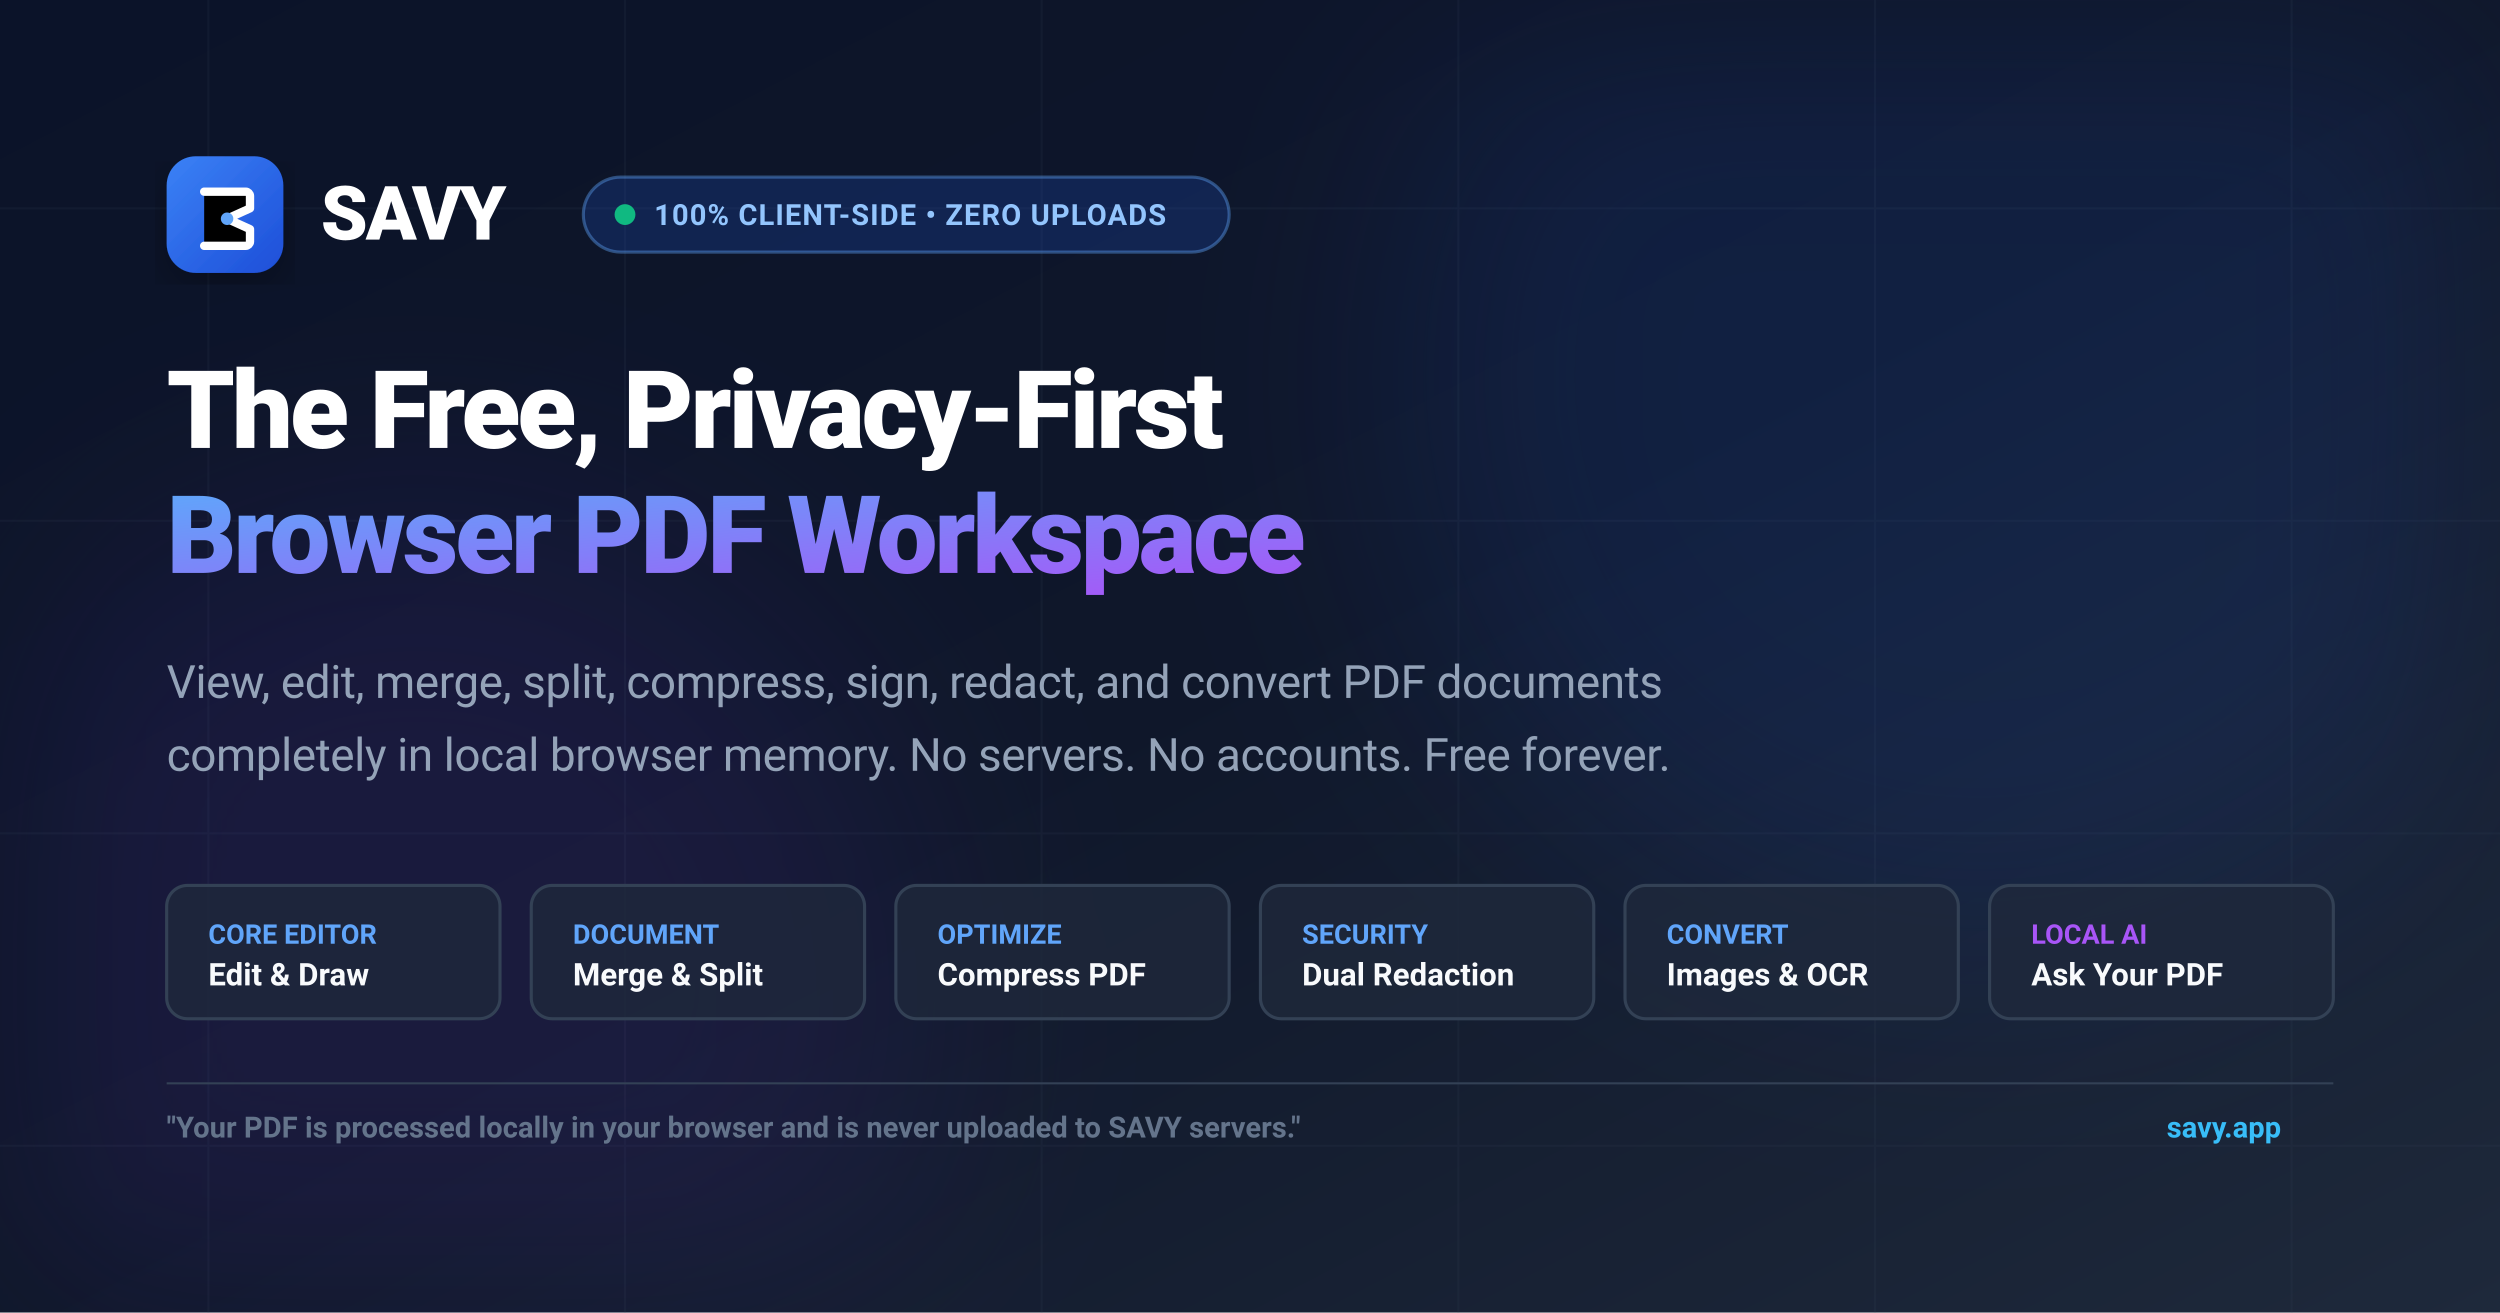
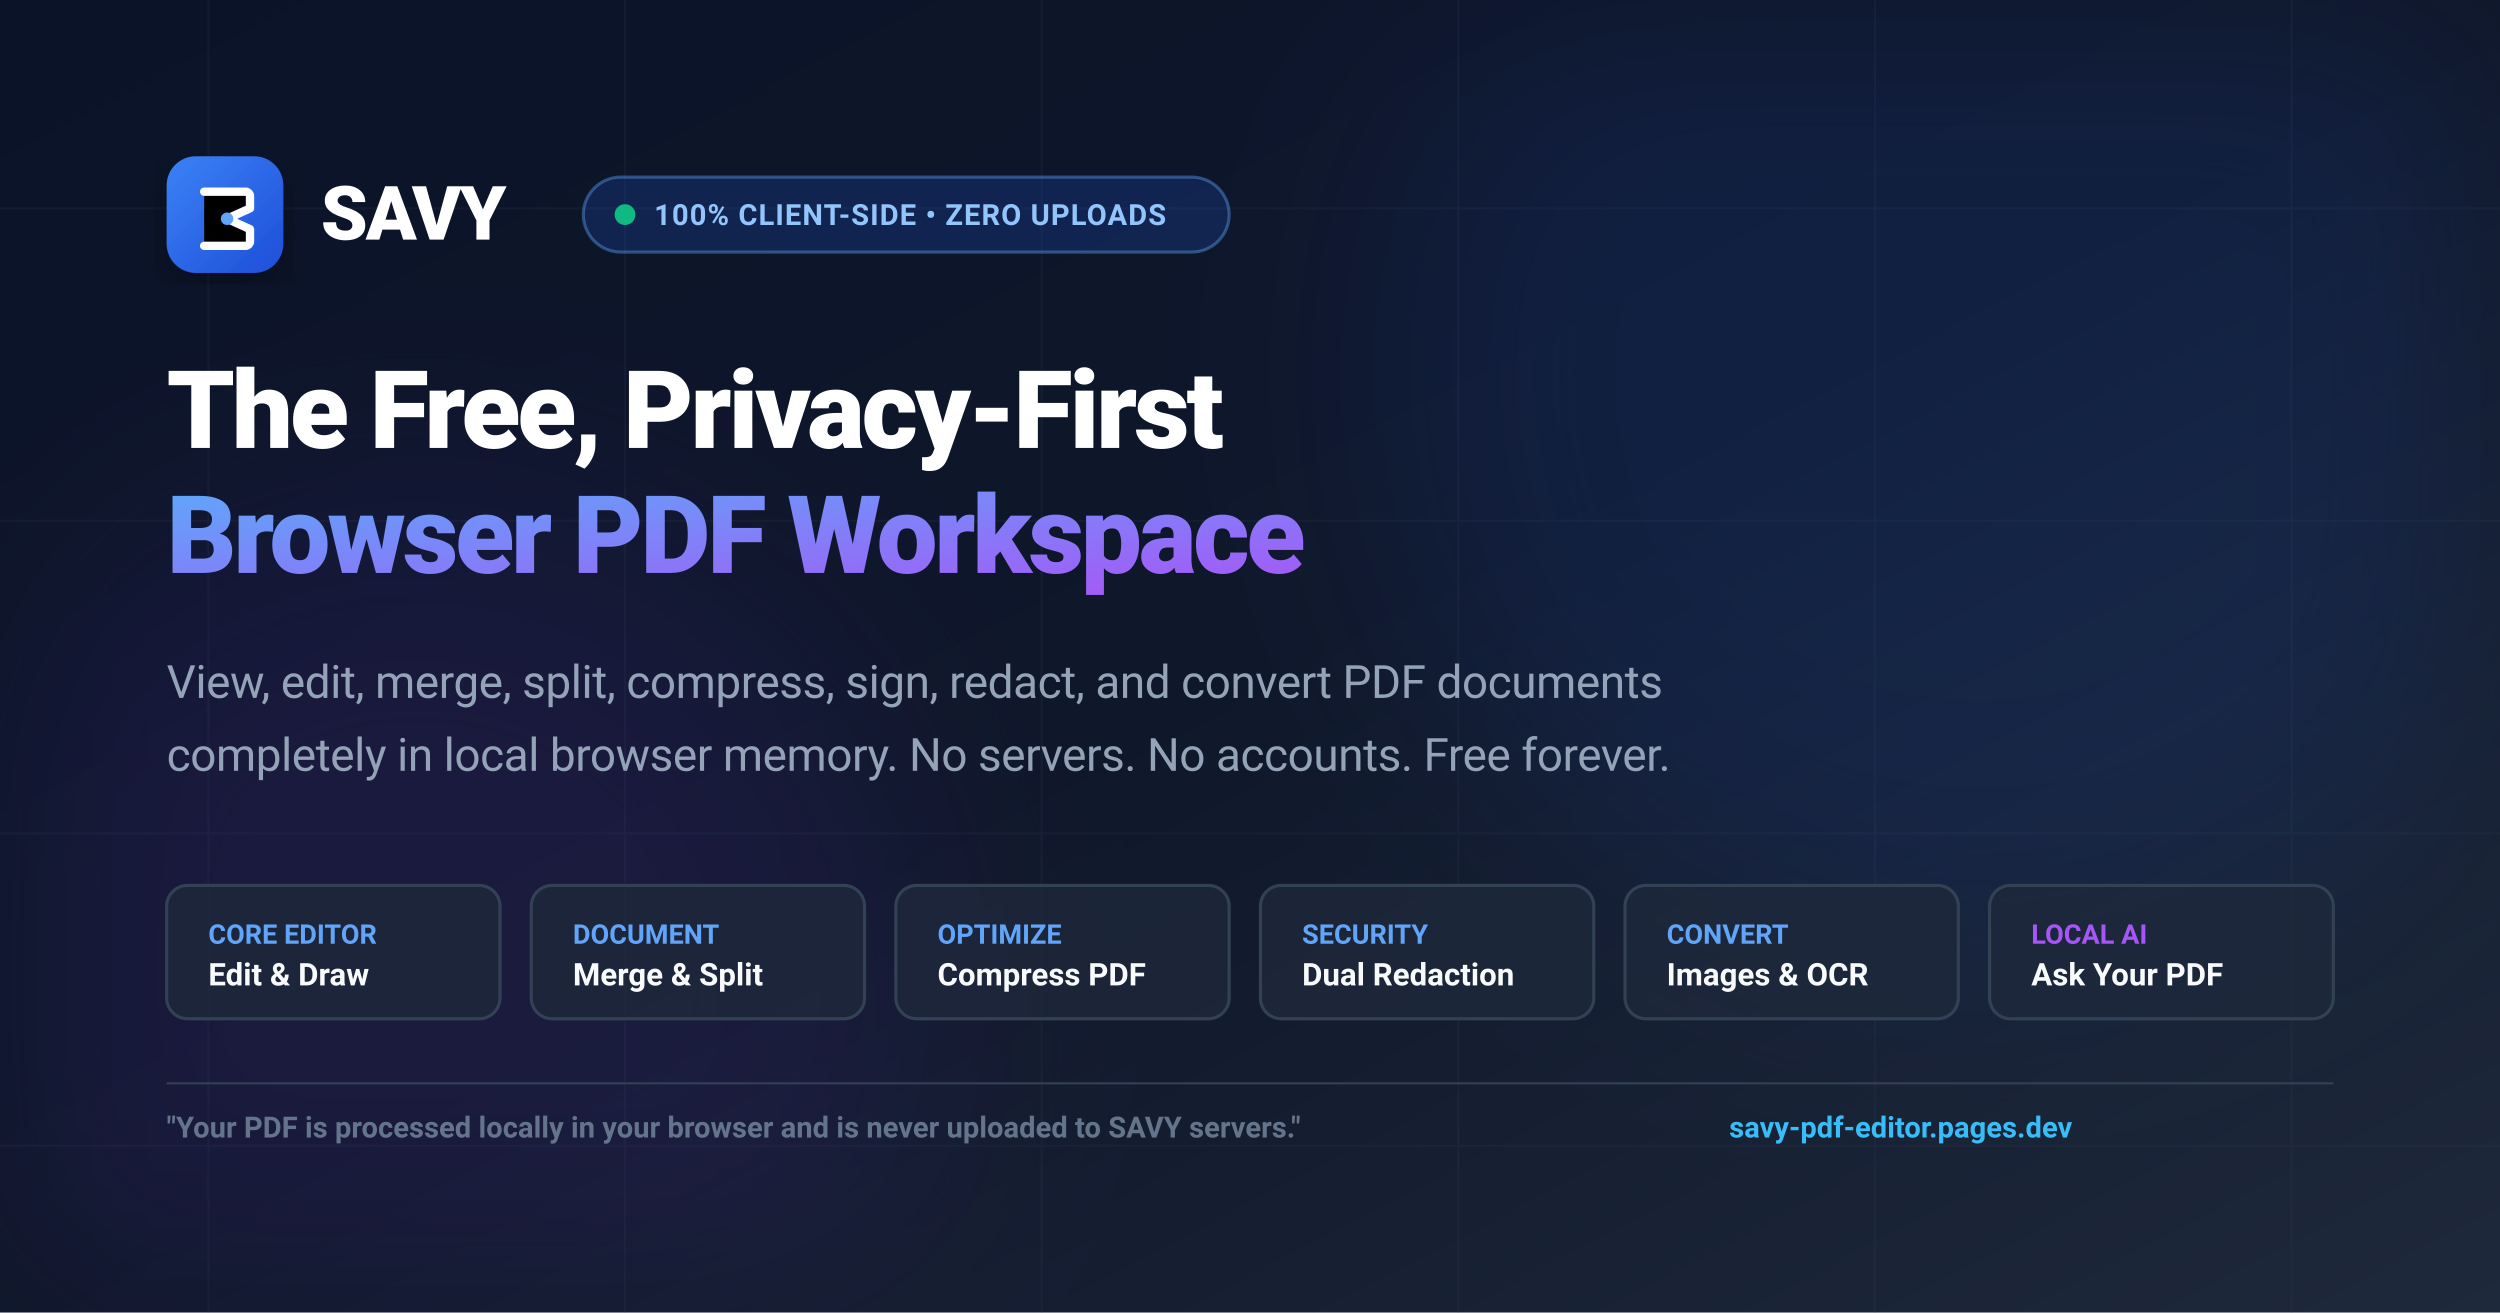
<svg xmlns="http://www.w3.org/2000/svg" viewBox="0 0 1200 630" width="1200" height="630">
  <defs>
    <linearGradient id="bgGrad" x1="0%" y1="0%" x2="100%" y2="100%">
      <stop offset="0%" stop-color="#0b1329" />
      <stop offset="50%" stop-color="#0f172a" />
      <stop offset="100%" stop-color="#1e293b" />
    </linearGradient>
    <linearGradient id="primaryGrad" x1="0%" y1="0%" x2="100%" y2="100%">
      <stop offset="0%" stop-color="#3b82f6" />
      <stop offset="100%" stop-color="#1d4ed8" />
    </linearGradient>
    <linearGradient id="accentGrad" x1="0%" y1="0%" x2="100%" y2="100%">
      <stop offset="0%" stop-color="#60a5fa" />
      <stop offset="100%" stop-color="#a855f7" />
    </linearGradient>
    <filter id="shadow" x="-10%" y="-10%" width="120%" height="120%">
      <feDropShadow dx="0" dy="8" stdDeviation="16" flood-color="#000" flood-opacity="0.4" />
    </filter>
  </defs>
  <rect width="1200" height="630" fill="url(#bgGrad)" />
  <g stroke="#334155" stroke-width="1" opacity="0.15">
    <line x1="100" y1="0" x2="100" y2="630" />
    <line x1="300" y1="0" x2="300" y2="630" />
    <line x1="500" y1="0" x2="500" y2="630" />
    <line x1="700" y1="0" x2="700" y2="630" />
    <line x1="900" y1="0" x2="900" y2="630" />
    <line x1="1100" y1="0" x2="1100" y2="630" />
    <line x1="0" y1="100" x2="1200" y2="100" />
    <line x1="0" y1="250" x2="1200" y2="250" />
    <line x1="0" y1="400" x2="1200" y2="400" />
    <line x1="0" y1="550" x2="1200" y2="550" />
  </g>
  <circle cx="950" cy="180" r="280" fill="#2563eb" opacity="0.12" filter="blur(60px)" />
  <circle cx="200" cy="480" r="240" fill="#7c3aed" opacity="0.1" filter="blur(60px)" />
  <g transform="translate(80, 75)">
    <g transform="translate(0, 0)">
      <rect x="0" y="0" width="56" height="56" rx="14" fill="url(#primaryGrad)" filter="url(#shadow)" />
      <path d="M18 17H38C39 17 40 18 40 19V25L29 30L40 35V41C40 42 39 43 38 43H18" stroke="#ffffff" stroke-width="4" stroke-linecap="round" stroke-linejoin="round" />
      <circle cx="29" cy="30" r="3" fill="#60a5fa" />
      <text x="74" y="40" font-family="-apple-system, BlinkMacSystemFont, 'Segoe UI', Roboto, sans-serif" font-size="36" font-weight="900" letter-spacing="-1" fill="#ffffff">SAVY</text>
      <rect x="200" y="10" width="310" height="36" rx="18" fill="rgba(37, 99, 235, 0.2)" stroke="rgba(96, 165, 250, 0.4)" stroke-width="1.5" />
      <circle cx="220" cy="28" r="5" fill="#10b981" />
      <text x="234" y="33" font-family="-apple-system, BlinkMacSystemFont, 'Segoe UI', Roboto, sans-serif" font-size="14" font-weight="700" fill="#93c5fd" letter-spacing="0.5">100% CLIENT-SIDE • ZERO UPLOADS</text>
    </g>
    <text x="0" y="140" font-family="-apple-system, BlinkMacSystemFont, 'Segoe UI', Roboto, sans-serif" font-size="52" font-weight="800" fill="#ffffff" letter-spacing="-1.5">
      The Free, Privacy-First
    </text>
    <text x="0" y="200" font-family="-apple-system, BlinkMacSystemFont, 'Segoe UI', Roboto, sans-serif" font-size="52" font-weight="800" fill="url(#accentGrad)" letter-spacing="-1.5">
      Browser PDF Workspace
    </text>
    <text x="0" y="260" font-family="-apple-system, BlinkMacSystemFont, 'Segoe UI', Roboto, sans-serif" font-size="22" font-weight="400" fill="#94a3b8" letter-spacing="-0.2">
      View, edit, merge, split, compress, sign, redact, and convert PDF documents
    </text>
    <text x="0" y="295" font-family="-apple-system, BlinkMacSystemFont, 'Segoe UI', Roboto, sans-serif" font-size="22" font-weight="400" fill="#94a3b8" letter-spacing="-0.2">
      completely in local browser memory. No servers. No accounts. Free forever.
    </text>
    <g transform="translate(0, 350)">
      <rect x="0" y="0" width="160" height="64" rx="10" fill="rgba(30, 41, 59, 0.8)" stroke="#334155" stroke-width="1.5" />
      <text x="20" y="28" font-family="-apple-system, BlinkMacSystemFont, 'Segoe UI', Roboto, sans-serif" font-size="13" font-weight="600" fill="#60a5fa">CORE EDITOR</text>
      <text x="20" y="48" font-family="-apple-system, BlinkMacSystemFont, 'Segoe UI', Roboto, sans-serif" font-size="15" font-weight="700" fill="#f8fafc">Edit &amp; Draw</text>
      <rect x="175" y="0" width="160" height="64" rx="10" fill="rgba(30, 41, 59, 0.8)" stroke="#334155" stroke-width="1.5" />
      <text x="195" y="28" font-family="-apple-system, BlinkMacSystemFont, 'Segoe UI', Roboto, sans-serif" font-size="13" font-weight="600" fill="#60a5fa">DOCUMENT</text>
      <text x="195" y="48" font-family="-apple-system, BlinkMacSystemFont, 'Segoe UI', Roboto, sans-serif" font-size="15" font-weight="700" fill="#f8fafc">Merge &amp; Split</text>
      <rect x="350" y="0" width="160" height="64" rx="10" fill="rgba(30, 41, 59, 0.8)" stroke="#334155" stroke-width="1.5" />
      <text x="370" y="28" font-family="-apple-system, BlinkMacSystemFont, 'Segoe UI', Roboto, sans-serif" font-size="13" font-weight="600" fill="#60a5fa">OPTIMIZE</text>
      <text x="370" y="48" font-family="-apple-system, BlinkMacSystemFont, 'Segoe UI', Roboto, sans-serif" font-size="15" font-weight="700" fill="#f8fafc">Compress PDF</text>
      <rect x="525" y="0" width="160" height="64" rx="10" fill="rgba(30, 41, 59, 0.8)" stroke="#334155" stroke-width="1.5" />
      <text x="545" y="28" font-family="-apple-system, BlinkMacSystemFont, 'Segoe UI', Roboto, sans-serif" font-size="13" font-weight="600" fill="#60a5fa">SECURITY</text>
      <text x="545" y="48" font-family="-apple-system, BlinkMacSystemFont, 'Segoe UI', Roboto, sans-serif" font-size="15" font-weight="700" fill="#f8fafc">Dual Redaction</text>
      <rect x="700" y="0" width="160" height="64" rx="10" fill="rgba(30, 41, 59, 0.8)" stroke="#334155" stroke-width="1.5" />
      <text x="720" y="28" font-family="-apple-system, BlinkMacSystemFont, 'Segoe UI', Roboto, sans-serif" font-size="13" font-weight="600" fill="#60a5fa">CONVERT</text>
      <text x="720" y="48" font-family="-apple-system, BlinkMacSystemFont, 'Segoe UI', Roboto, sans-serif" font-size="15" font-weight="700" fill="#f8fafc">Images &amp; OCR</text>
      <rect x="875" y="0" width="165" height="64" rx="10" fill="rgba(30, 41, 59, 0.8)" stroke="#334155" stroke-width="1.5" />
      <text x="895" y="28" font-family="-apple-system, BlinkMacSystemFont, 'Segoe UI', Roboto, sans-serif" font-size="13" font-weight="600" fill="#a855f7">LOCAL AI</text>
      <text x="895" y="48" font-family="-apple-system, BlinkMacSystemFont, 'Segoe UI', Roboto, sans-serif" font-size="15" font-weight="700" fill="#f8fafc">Ask Your PDF</text>
    </g>
    <g transform="translate(0, 445)">
      <line x1="0" y1="0" x2="1040" y2="0" stroke="#334155" stroke-width="1" />
      <text x="0" y="26" font-family="-apple-system, BlinkMacSystemFont, 'Segoe UI', Roboto, sans-serif" font-size="14" font-weight="600" fill="#64748b">
        "Your PDF is processed locally in your browser and is never uploaded to SAVY servers."
      </text>
-       <text x="960" y="26" font-family="-apple-system, BlinkMacSystemFont, 'Segoe UI', Roboto, sans-serif" font-size="14" font-weight="700" fill="#38bdf8">
-         savy.app
+       <text x="750" y="26" font-family="-apple-system, BlinkMacSystemFont, 'Segoe UI', Roboto, sans-serif" font-size="14" font-weight="700" fill="#38bdf8">
+         savy-pdf-editor.pages.dev
      </text>
    </g>
  </g>
</svg>
